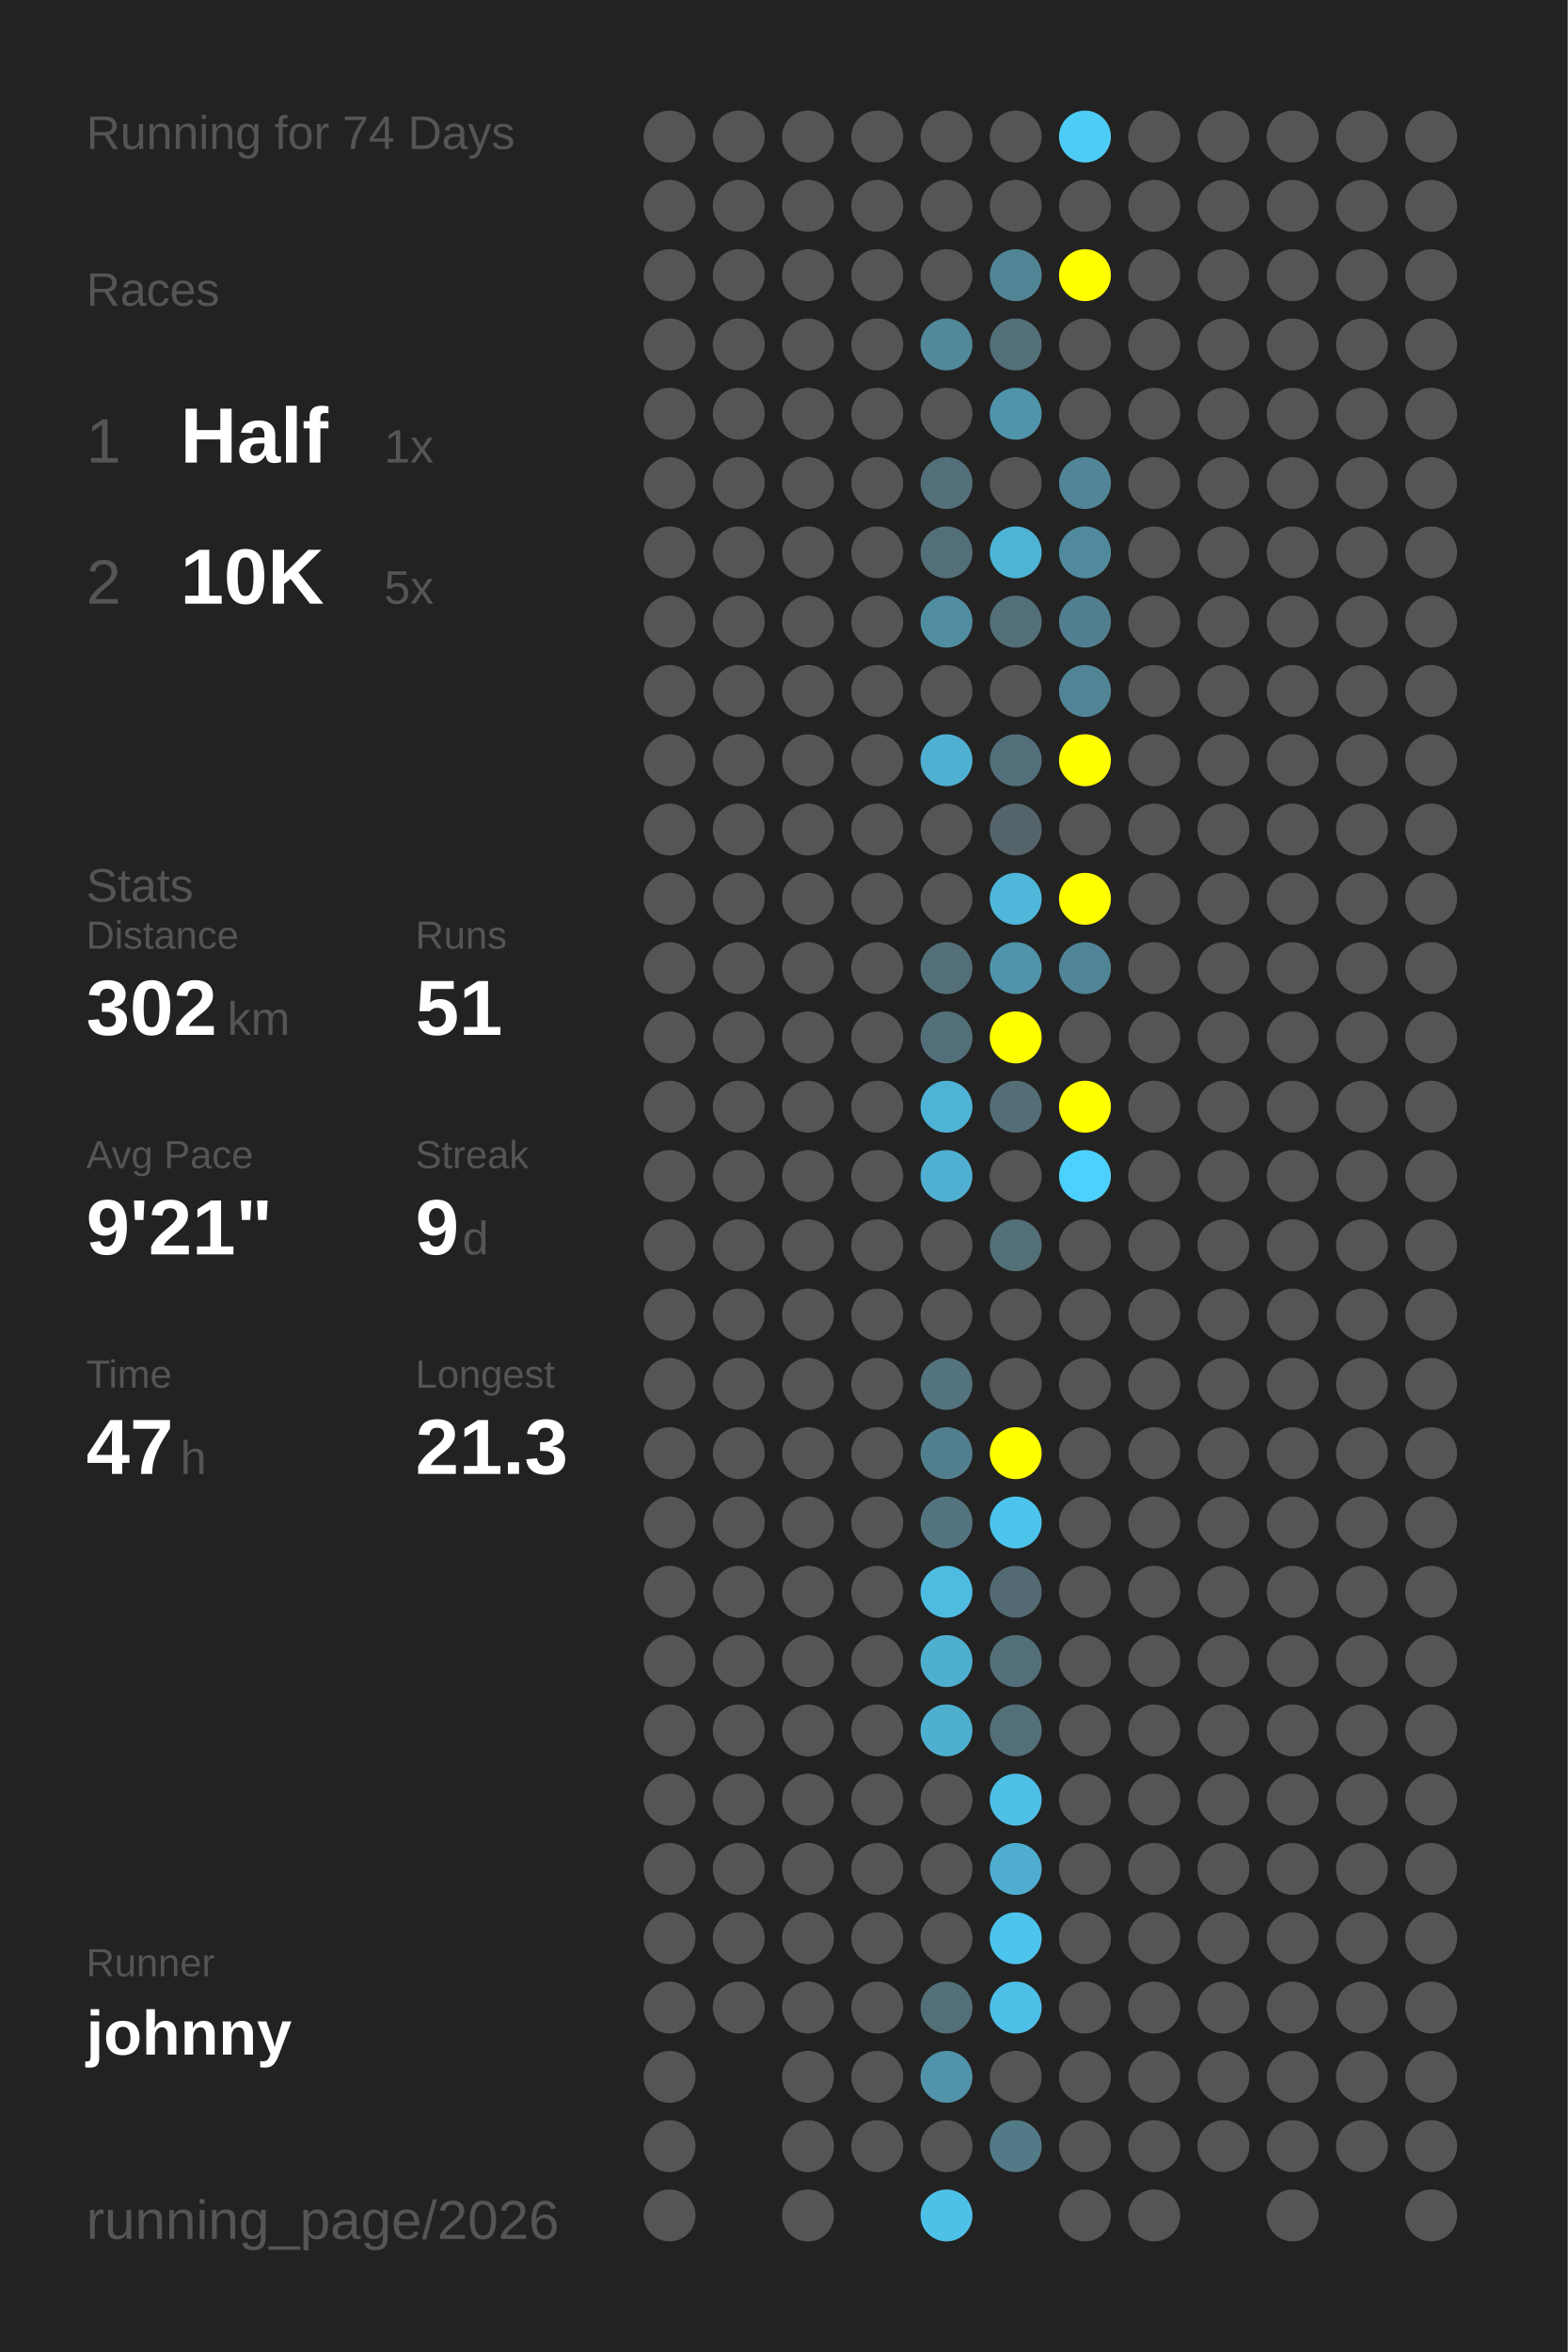
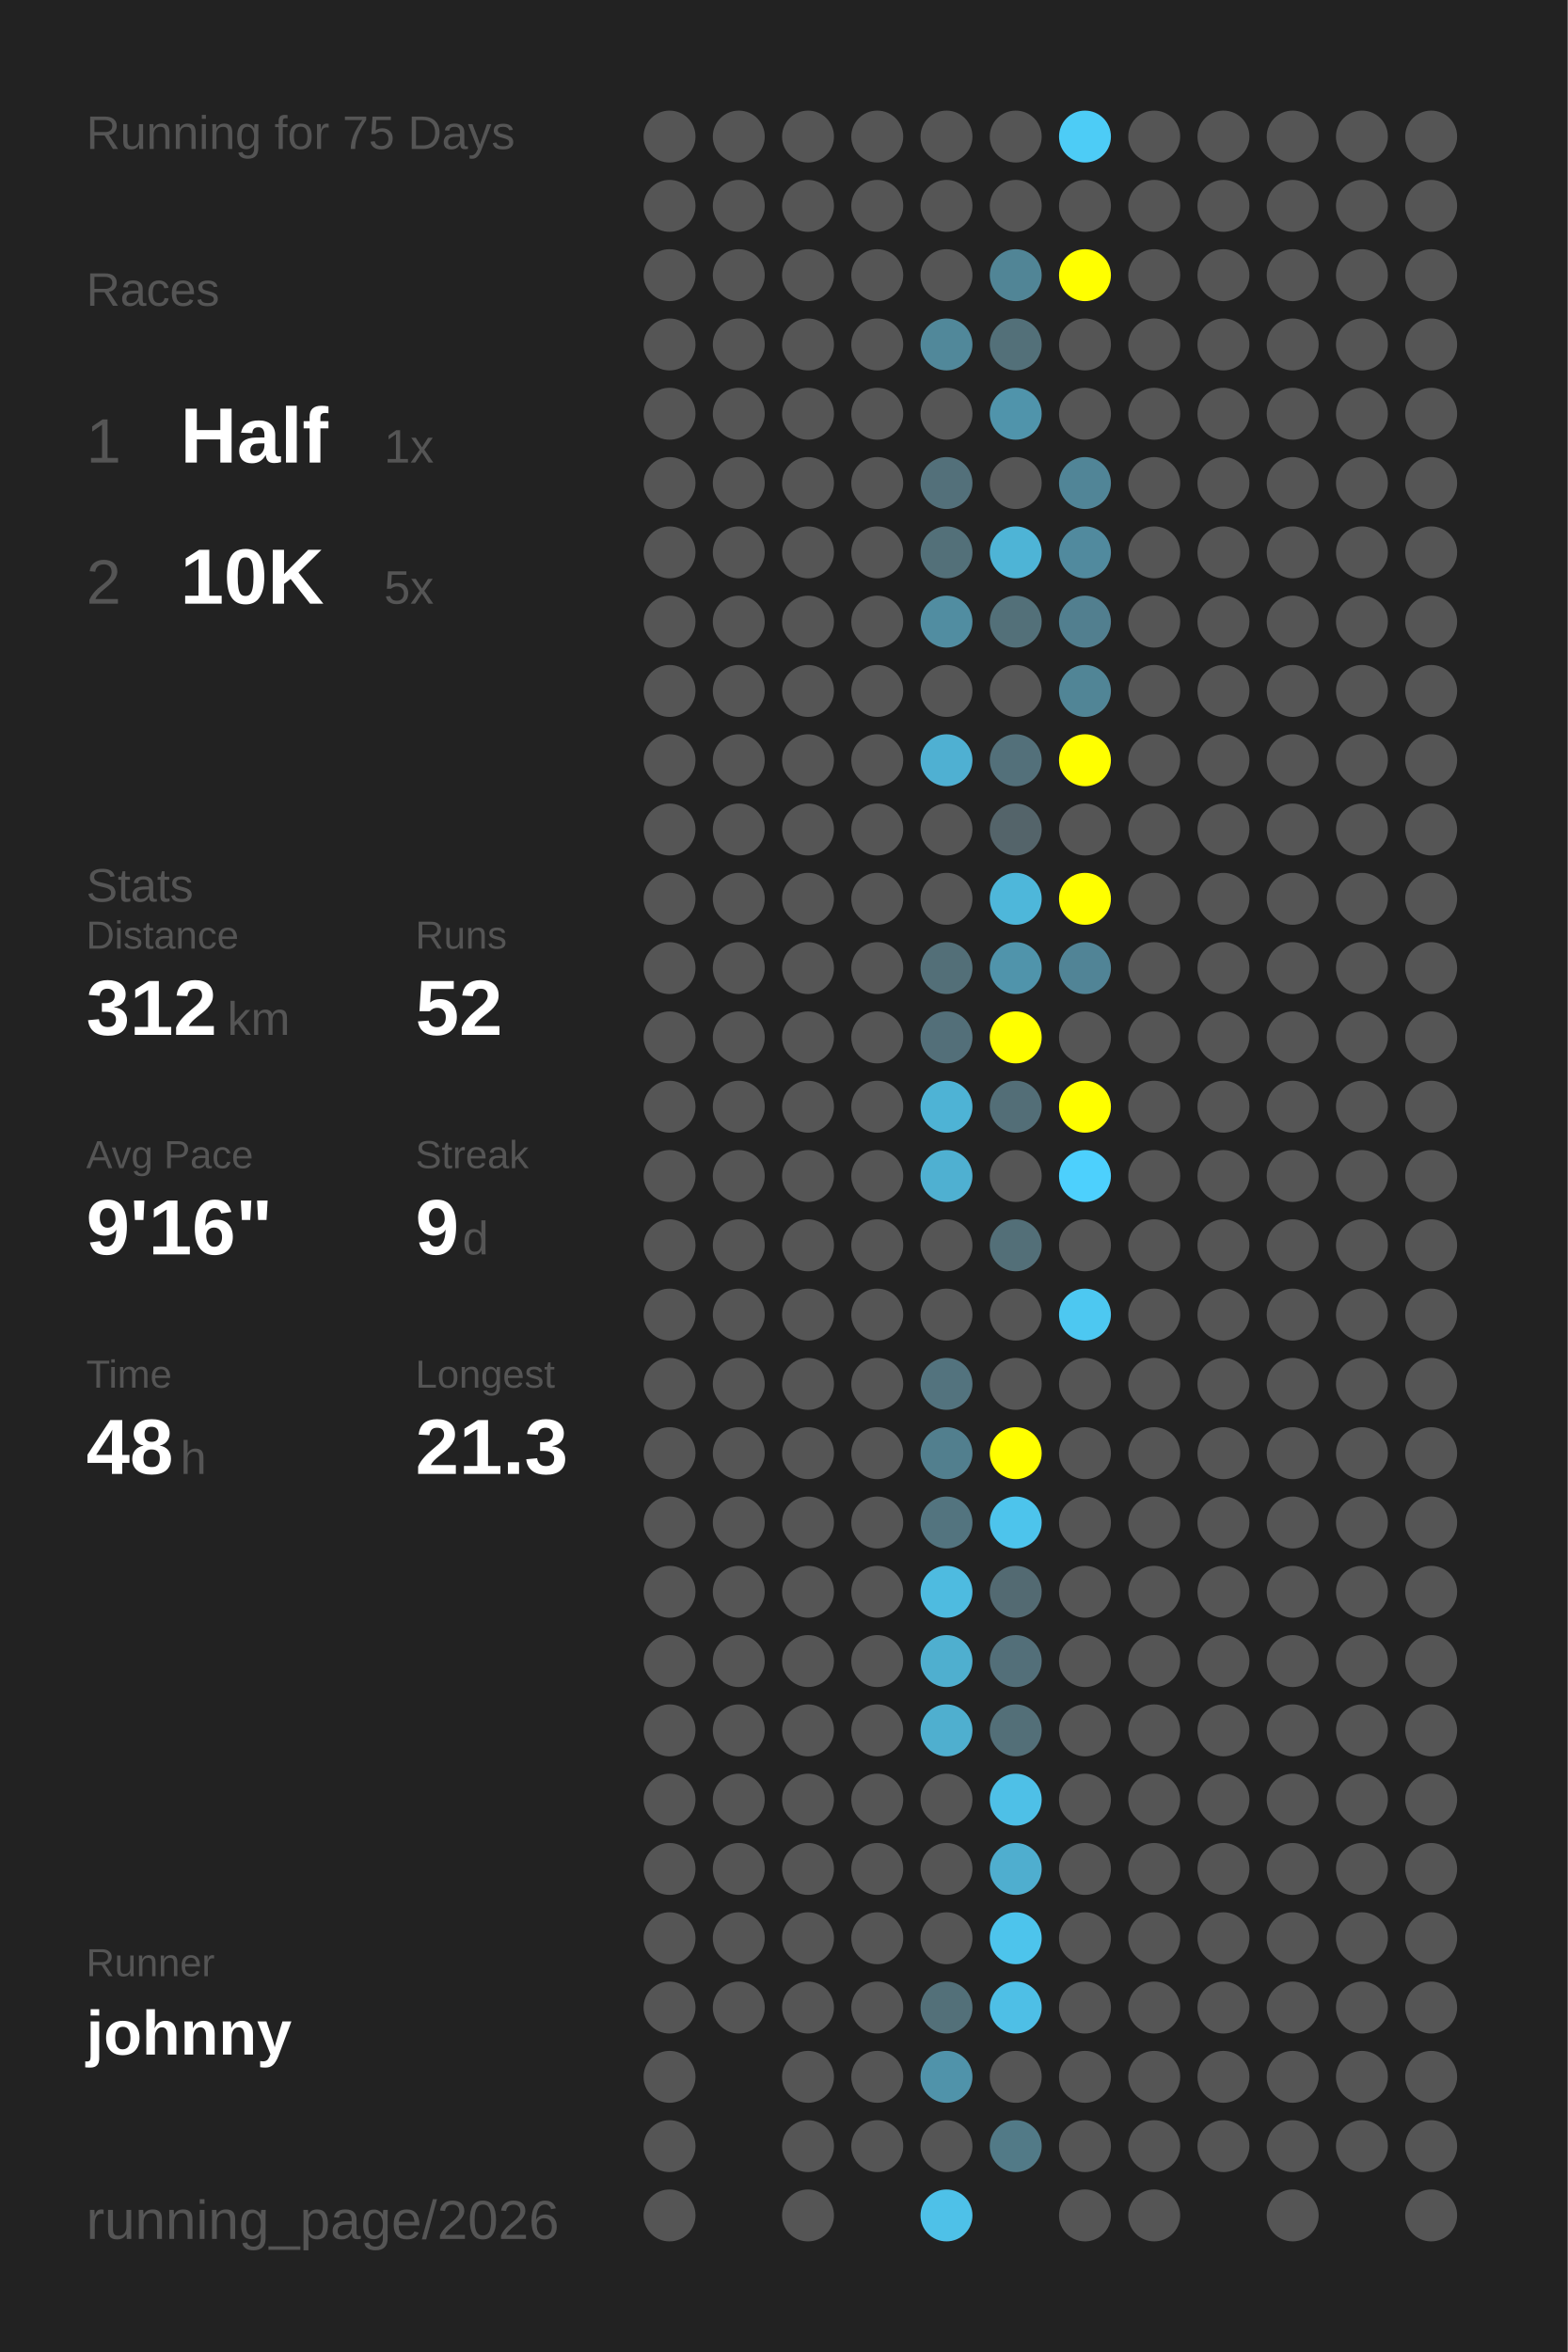
<svg xmlns="http://www.w3.org/2000/svg" baseProfile="full" height="300mm" version="1.1" viewBox="0,0,200,300" width="200mm">
  <defs />
  <rect fill="#222222" height="300" width="200" x="0" y="0" />
-   <text fill="#555555" style="font-size:6px; font-family:Arial;" x="11" y="19">Running for 74 Days</text>
+   <text fill="#555555" style="font-size:6px; font-family:Arial;" x="11" y="19">Running for 75 Days</text>
  <text fill="#555555" style="font-size:6px; font-family:Arial;" x="11" y="39">Races</text>
  <text fill="#555555" style="font-size:8px; font-family:Arial;" x="11" y="59">1</text>
  <text fill="#FFFFFF" style="font-size:10px; font-family:Arial; font-weight:bold;" x="23" y="59">Half</text>
  <text fill="#555555" style="font-size:6px; font-family:Arial;" x="49" y="59">1x</text>
  <text fill="#555555" style="font-size:8px; font-family:Arial;" x="11" y="77">2</text>
  <text fill="#FFFFFF" style="font-size:10px; font-family:Arial; font-weight:bold;" x="23" y="77">10K</text>
  <text fill="#555555" style="font-size:6px; font-family:Arial;" x="49" y="77">5x</text>
  <text fill="#555555" style="font-size:6px; font-family:Arial;" x="11" y="115">Stats</text>
  <text fill="#555555" style="font-size:5px; font-family:Arial;" x="11" y="121">Distance</text>
-   <text fill="#FFFFFF" style="font-size:10px; font-family:Arial; font-weight:bold;" x="11" y="132">302</text>
+   <text fill="#FFFFFF" style="font-size:10px; font-family:Arial; font-weight:bold;" x="11" y="132">312</text>
  <text fill="#555555" style="font-size:6px; font-family:Arial;" x="29" y="132">km</text>
  <text fill="#555555" style="font-size:5px; font-family:Arial;" x="53" y="121">Runs</text>
-   <text fill="#FFFFFF" style="font-size:10px; font-family:Arial; font-weight:bold;" x="53" y="132">51</text>
+   <text fill="#FFFFFF" style="font-size:10px; font-family:Arial; font-weight:bold;" x="53" y="132">52</text>
  <text fill="#555555" style="font-size:5px; font-family:Arial;" x="11" y="149">Avg Pace</text>
-   <text fill="#FFFFFF" style="font-size:10px; font-family:Arial; font-weight:bold;" x="11" y="160">9'21"</text>
+   <text fill="#FFFFFF" style="font-size:10px; font-family:Arial; font-weight:bold;" x="11" y="160">9'16"</text>
  <text fill="#555555" style="font-size:5px; font-family:Arial;" x="53" y="149">Streak</text>
  <text fill="#FFFFFF" style="font-size:10px; font-family:Arial; font-weight:bold;" x="53" y="160">9</text>
  <text fill="#555555" style="font-size:6px; font-family:Arial;" x="59" y="160">d</text>
  <text fill="#555555" style="font-size:5px; font-family:Arial;" x="11" y="177">Time</text>
-   <text fill="#FFFFFF" style="font-size:10px; font-family:Arial; font-weight:bold;" x="11" y="188">47</text>
+   <text fill="#FFFFFF" style="font-size:10px; font-family:Arial; font-weight:bold;" x="11" y="188">48</text>
  <text fill="#555555" style="font-size:6px; font-family:Arial;" x="23" y="188">h</text>
  <text fill="#555555" style="font-size:5px; font-family:Arial;" x="53" y="177">Longest</text>
  <text fill="#FFFFFF" style="font-size:10px; font-family:Arial; font-weight:bold;" x="53" y="188">21.3</text>
  <text fill="#555555" style="font-size:5px; font-family:Arial;" x="11" y="252.065">Runner</text>
  <text fill="#FFFFFF" style="font-size:8px; font-family:Arial; font-weight:bold;" x="11" y="262.065">johnny</text>
  <text fill="#555555" style="font-size:7px; font-family:Arial;" x="11" y="285.581">running_page/2026</text>
  <circle cx="85.417" cy="17.419" fill="#555555" r="3.312" />
  <circle cx="85.417" cy="26.258" fill="#555555" r="3.312" />
  <circle cx="85.417" cy="35.097" fill="#555555" r="3.312" />
  <circle cx="85.417" cy="43.935" fill="#555555" r="3.312" />
  <circle cx="85.417" cy="52.774" fill="#555555" r="3.312" />
  <circle cx="85.417" cy="61.613" fill="#555555" r="3.312" />
  <circle cx="85.417" cy="70.452" fill="#555555" r="3.312" />
  <circle cx="85.417" cy="79.29" fill="#555555" r="3.312" />
  <circle cx="85.417" cy="88.129" fill="#555555" r="3.312" />
  <circle cx="85.417" cy="96.968" fill="#555555" r="3.312" />
  <circle cx="85.417" cy="105.806" fill="#555555" r="3.312" />
  <circle cx="85.417" cy="114.645" fill="#555555" r="3.312" />
  <circle cx="85.417" cy="123.484" fill="#555555" r="3.312" />
  <circle cx="85.417" cy="132.323" fill="#555555" r="3.312" />
  <circle cx="85.417" cy="141.161" fill="#555555" r="3.312" />
  <circle cx="85.417" cy="150" fill="#555555" r="3.312" />
  <circle cx="85.417" cy="158.839" fill="#555555" r="3.312" />
  <circle cx="85.417" cy="167.677" fill="#555555" r="3.312" />
  <circle cx="85.417" cy="176.516" fill="#555555" r="3.312" />
  <circle cx="85.417" cy="185.355" fill="#555555" r="3.312" />
  <circle cx="85.417" cy="194.194" fill="#555555" r="3.312" />
  <circle cx="85.417" cy="203.032" fill="#555555" r="3.312" />
  <circle cx="85.417" cy="211.871" fill="#555555" r="3.312" />
  <circle cx="85.417" cy="220.71" fill="#555555" r="3.312" />
  <circle cx="85.417" cy="229.548" fill="#555555" r="3.312" />
  <circle cx="85.417" cy="238.387" fill="#555555" r="3.312" />
  <circle cx="85.417" cy="247.226" fill="#555555" r="3.312" />
  <circle cx="85.417" cy="256.065" fill="#555555" r="3.312" />
  <circle cx="85.417" cy="264.903" fill="#555555" r="3.312" />
  <circle cx="85.417" cy="273.742" fill="#555555" r="3.312" />
  <circle cx="85.417" cy="282.581" fill="#555555" r="3.312" />
  <circle cx="94.25" cy="17.419" fill="#555555" r="3.312" />
  <circle cx="94.25" cy="26.258" fill="#555555" r="3.312" />
  <circle cx="94.25" cy="35.097" fill="#555555" r="3.312" />
  <circle cx="94.25" cy="43.935" fill="#555555" r="3.312" />
  <circle cx="94.25" cy="52.774" fill="#555555" r="3.312" />
  <circle cx="94.25" cy="61.613" fill="#555555" r="3.312" />
  <circle cx="94.25" cy="70.452" fill="#555555" r="3.312" />
  <circle cx="94.25" cy="79.29" fill="#555555" r="3.312" />
  <circle cx="94.25" cy="88.129" fill="#555555" r="3.312" />
  <circle cx="94.25" cy="96.968" fill="#555555" r="3.312" />
  <circle cx="94.25" cy="105.806" fill="#555555" r="3.312" />
  <circle cx="94.25" cy="114.645" fill="#555555" r="3.312" />
  <circle cx="94.25" cy="123.484" fill="#555555" r="3.312" />
  <circle cx="94.25" cy="132.323" fill="#555555" r="3.312" />
  <circle cx="94.25" cy="141.161" fill="#555555" r="3.312" />
  <circle cx="94.25" cy="150" fill="#555555" r="3.312" />
  <circle cx="94.25" cy="158.839" fill="#555555" r="3.312" />
  <circle cx="94.25" cy="167.677" fill="#555555" r="3.312" />
  <circle cx="94.25" cy="176.516" fill="#555555" r="3.312" />
  <circle cx="94.25" cy="185.355" fill="#555555" r="3.312" />
  <circle cx="94.25" cy="194.194" fill="#555555" r="3.312" />
  <circle cx="94.25" cy="203.032" fill="#555555" r="3.312" />
  <circle cx="94.25" cy="211.871" fill="#555555" r="3.312" />
  <circle cx="94.25" cy="220.71" fill="#555555" r="3.312" />
  <circle cx="94.25" cy="229.548" fill="#555555" r="3.312" />
  <circle cx="94.25" cy="238.387" fill="#555555" r="3.312" />
  <circle cx="94.25" cy="247.226" fill="#555555" r="3.312" />
  <circle cx="94.25" cy="256.065" fill="#555555" r="3.312" />
  <circle cx="103.083" cy="17.419" fill="#555555" r="3.312" />
  <circle cx="103.083" cy="26.258" fill="#555555" r="3.312" />
  <circle cx="103.083" cy="35.097" fill="#555555" r="3.312" />
  <circle cx="103.083" cy="43.935" fill="#555555" r="3.312" />
  <circle cx="103.083" cy="52.774" fill="#555555" r="3.312" />
  <circle cx="103.083" cy="61.613" fill="#555555" r="3.312" />
  <circle cx="103.083" cy="70.452" fill="#555555" r="3.312" />
  <circle cx="103.083" cy="79.29" fill="#555555" r="3.312" />
  <circle cx="103.083" cy="88.129" fill="#555555" r="3.312" />
  <circle cx="103.083" cy="96.968" fill="#555555" r="3.312" />
  <circle cx="103.083" cy="105.806" fill="#555555" r="3.312" />
  <circle cx="103.083" cy="114.645" fill="#555555" r="3.312" />
  <circle cx="103.083" cy="123.484" fill="#555555" r="3.312" />
  <circle cx="103.083" cy="132.323" fill="#555555" r="3.312" />
  <circle cx="103.083" cy="141.161" fill="#555555" r="3.312" />
  <circle cx="103.083" cy="150" fill="#555555" r="3.312" />
  <circle cx="103.083" cy="158.839" fill="#555555" r="3.312" />
  <circle cx="103.083" cy="167.677" fill="#555555" r="3.312" />
  <circle cx="103.083" cy="176.516" fill="#555555" r="3.312" />
  <circle cx="103.083" cy="185.355" fill="#555555" r="3.312" />
  <circle cx="103.083" cy="194.194" fill="#555555" r="3.312" />
  <circle cx="103.083" cy="203.032" fill="#555555" r="3.312" />
  <circle cx="103.083" cy="211.871" fill="#555555" r="3.312" />
  <circle cx="103.083" cy="220.71" fill="#555555" r="3.312" />
  <circle cx="103.083" cy="229.548" fill="#555555" r="3.312" />
  <circle cx="103.083" cy="238.387" fill="#555555" r="3.312" />
  <circle cx="103.083" cy="247.226" fill="#555555" r="3.312" />
  <circle cx="103.083" cy="256.065" fill="#555555" r="3.312" />
  <circle cx="103.083" cy="264.903" fill="#555555" r="3.312" />
  <circle cx="103.083" cy="273.742" fill="#555555" r="3.312" />
  <circle cx="103.083" cy="282.581" fill="#555555" r="3.312" />
  <circle cx="111.917" cy="17.419" fill="#555555" r="3.312" />
  <circle cx="111.917" cy="26.258" fill="#555555" r="3.312" />
  <circle cx="111.917" cy="35.097" fill="#555555" r="3.312" />
  <circle cx="111.917" cy="43.935" fill="#555555" r="3.312" />
  <circle cx="111.917" cy="52.774" fill="#555555" r="3.312" />
  <circle cx="111.917" cy="61.613" fill="#555555" r="3.312" />
  <circle cx="111.917" cy="70.452" fill="#555555" r="3.312" />
  <circle cx="111.917" cy="79.29" fill="#555555" r="3.312" />
  <circle cx="111.917" cy="88.129" fill="#555555" r="3.312" />
  <circle cx="111.917" cy="96.968" fill="#555555" r="3.312" />
  <circle cx="111.917" cy="105.806" fill="#555555" r="3.312" />
  <circle cx="111.917" cy="114.645" fill="#555555" r="3.312" />
  <circle cx="111.917" cy="123.484" fill="#555555" r="3.312" />
  <circle cx="111.917" cy="132.323" fill="#555555" r="3.312" />
  <circle cx="111.917" cy="141.161" fill="#555555" r="3.312" />
  <circle cx="111.917" cy="150" fill="#555555" r="3.312" />
  <circle cx="111.917" cy="158.839" fill="#555555" r="3.312" />
  <circle cx="111.917" cy="167.677" fill="#555555" r="3.312" />
  <circle cx="111.917" cy="176.516" fill="#555555" r="3.312" />
  <circle cx="111.917" cy="185.355" fill="#555555" r="3.312" />
  <circle cx="111.917" cy="194.194" fill="#555555" r="3.312" />
  <circle cx="111.917" cy="203.032" fill="#555555" r="3.312" />
  <circle cx="111.917" cy="211.871" fill="#555555" r="3.312" />
  <circle cx="111.917" cy="220.71" fill="#555555" r="3.312" />
  <circle cx="111.917" cy="229.548" fill="#555555" r="3.312" />
  <circle cx="111.917" cy="238.387" fill="#555555" r="3.312" />
  <circle cx="111.917" cy="247.226" fill="#555555" r="3.312" />
  <circle cx="111.917" cy="256.065" fill="#555555" r="3.312" />
  <circle cx="111.917" cy="264.903" fill="#555555" r="3.312" />
  <circle cx="111.917" cy="273.742" fill="#555555" r="3.312" />
  <circle cx="120.75" cy="17.419" fill="#555555" r="3.312" />
  <circle cx="120.75" cy="26.258" fill="#555555" r="3.312" />
  <circle cx="120.75" cy="35.097" fill="#555555" r="3.312" />
  <circle cx="120.75" cy="43.935" fill="#51889a" r="3.312" />
  <circle cx="120.75" cy="52.774" fill="#555555" r="3.312" />
  <circle cx="120.75" cy="61.613" fill="#53707a" r="3.312" />
  <circle cx="120.75" cy="70.452" fill="#537079" r="3.312" />
  <circle cx="120.75" cy="79.29" fill="#518da1" r="3.312" />
  <circle cx="120.75" cy="88.129" fill="#555555" r="3.312" />
  <circle cx="120.75" cy="96.968" fill="#4fb0d2" r="3.312" />
  <circle cx="120.75" cy="105.806" fill="#555555" r="3.312" />
  <circle cx="120.75" cy="114.645" fill="#555555" r="3.312" />
  <circle cx="120.75" cy="123.484" fill="#536f78" r="3.312" />
  <circle cx="120.75" cy="132.323" fill="#536f79" r="3.312" />
  <circle cx="120.75" cy="141.161" fill="#4eb3d5" r="3.312" />
  <circle cx="120.75" cy="150" fill="#4fb0d1" r="3.312" />
  <circle cx="120.75" cy="158.839" fill="#555555" r="3.312" />
  <circle cx="120.75" cy="167.677" fill="#555555" r="3.312" />
  <circle cx="120.75" cy="176.516" fill="#53737e" r="3.312" />
  <circle cx="120.75" cy="185.355" fill="#527f8e" r="3.312" />
  <circle cx="120.75" cy="194.194" fill="#53747f" r="3.312" />
  <circle cx="120.75" cy="203.032" fill="#4ebbe0" r="3.312" />
  <circle cx="120.75" cy="211.871" fill="#4fafcf" r="3.312" />
  <circle cx="120.75" cy="220.71" fill="#4fafcf" r="3.312" />
  <circle cx="120.75" cy="229.548" fill="#555555" r="3.312" />
  <circle cx="120.75" cy="238.387" fill="#555555" r="3.312" />
  <circle cx="120.75" cy="247.226" fill="#555555" r="3.312" />
  <circle cx="120.75" cy="256.065" fill="#537079" r="3.312" />
  <circle cx="120.75" cy="264.903" fill="#5093aa" r="3.312" />
  <circle cx="120.75" cy="273.742" fill="#555555" r="3.312" />
  <circle cx="120.75" cy="282.581" fill="#4ec1e8" r="3.312" />
  <circle cx="129.583" cy="17.419" fill="#555555" r="3.312" />
  <circle cx="129.583" cy="26.258" fill="#555555" r="3.312" />
  <circle cx="129.583" cy="35.097" fill="#518596" r="3.312" />
  <circle cx="129.583" cy="43.935" fill="#537079" r="3.312" />
  <circle cx="129.583" cy="52.774" fill="#5094ab" r="3.312" />
  <circle cx="129.583" cy="61.613" fill="#555555" r="3.312" />
  <circle cx="129.583" cy="70.452" fill="#4eb4d6" r="3.312" />
  <circle cx="129.583" cy="79.29" fill="#537079" r="3.312" />
  <circle cx="129.583" cy="88.129" fill="#555555" r="3.312" />
  <circle cx="129.583" cy="96.968" fill="#53707a" r="3.312" />
  <circle cx="129.583" cy="105.806" fill="#54646a" r="3.312" />
  <circle cx="129.583" cy="114.645" fill="#4eb7da" r="3.312" />
  <circle cx="129.583" cy="123.484" fill="#5094ab" r="3.312" />
  <circle cx="129.583" cy="132.323" fill="#FFFF00" r="3.312" />
  <circle cx="129.583" cy="141.161" fill="#536e77" r="3.312" />
  <circle cx="129.583" cy="150" fill="#555555" r="3.312" />
  <circle cx="129.583" cy="158.839" fill="#536f78" r="3.312" />
  <circle cx="129.583" cy="167.677" fill="#555555" r="3.312" />
  <circle cx="129.583" cy="176.516" fill="#555555" r="3.312" />
  <circle cx="129.583" cy="185.355" fill="#FFFF00" r="3.312" />
  <circle cx="129.583" cy="194.194" fill="#4dc4ec" r="3.312" />
  <circle cx="129.583" cy="203.032" fill="#536a72" r="3.312" />
  <circle cx="129.583" cy="211.871" fill="#536f79" r="3.312" />
  <circle cx="129.583" cy="220.71" fill="#536f78" r="3.312" />
  <circle cx="129.583" cy="229.548" fill="#4ec0e7" r="3.312" />
  <circle cx="129.583" cy="238.387" fill="#4faecf" r="3.312" />
  <circle cx="129.583" cy="247.226" fill="#4dc4ec" r="3.312" />
  <circle cx="129.583" cy="256.065" fill="#4ebfe6" r="3.312" />
  <circle cx="129.583" cy="264.903" fill="#555555" r="3.312" />
  <circle cx="129.583" cy="273.742" fill="#527a87" r="3.312" />
  <circle cx="138.417" cy="17.419" fill="#4dccf6" r="3.312" />
  <circle cx="138.417" cy="26.258" fill="#555555" r="3.312" />
  <circle cx="138.417" cy="35.097" fill="#FFFF00" r="3.312" />
  <circle cx="138.417" cy="43.935" fill="#555555" r="3.312" />
  <circle cx="138.417" cy="52.774" fill="#555555" r="3.312" />
  <circle cx="138.417" cy="61.613" fill="#518597" r="3.312" />
  <circle cx="138.417" cy="70.452" fill="#518a9e" r="3.312" />
  <circle cx="138.417" cy="79.29" fill="#527f8f" r="3.312" />
  <circle cx="138.417" cy="88.129" fill="#518596" r="3.312" />
  <circle cx="138.417" cy="96.968" fill="#FFFF00" r="3.312" />
  <circle cx="138.417" cy="105.806" fill="#555555" r="3.312" />
  <circle cx="138.417" cy="114.645" fill="#FFFF00" r="3.312" />
  <circle cx="138.417" cy="123.484" fill="#518496" r="3.312" />
  <circle cx="138.417" cy="132.323" fill="#555555" r="3.312" />
  <circle cx="138.417" cy="141.161" fill="#FFFF00" r="3.312" />
  <circle cx="138.417" cy="150" fill="#4dd0fd" r="3.312" />
  <circle cx="138.417" cy="158.839" fill="#555555" r="3.312" />
-   <circle cx="138.417" cy="167.677" fill="#555555" r="3.312" />
+   <circle cx="138.417" cy="167.677" fill="#4dc8f1" r="3.312" />
  <circle cx="138.417" cy="176.516" fill="#555555" r="3.312" />
  <circle cx="138.417" cy="185.355" fill="#555555" r="3.312" />
  <circle cx="138.417" cy="194.194" fill="#555555" r="3.312" />
  <circle cx="138.417" cy="203.032" fill="#555555" r="3.312" />
  <circle cx="138.417" cy="211.871" fill="#555555" r="3.312" />
  <circle cx="138.417" cy="220.71" fill="#555555" r="3.312" />
  <circle cx="138.417" cy="229.548" fill="#555555" r="3.312" />
  <circle cx="138.417" cy="238.387" fill="#555555" r="3.312" />
  <circle cx="138.417" cy="247.226" fill="#555555" r="3.312" />
  <circle cx="138.417" cy="256.065" fill="#555555" r="3.312" />
  <circle cx="138.417" cy="264.903" fill="#555555" r="3.312" />
  <circle cx="138.417" cy="273.742" fill="#555555" r="3.312" />
  <circle cx="138.417" cy="282.581" fill="#555555" r="3.312" />
  <circle cx="147.25" cy="17.419" fill="#555555" r="3.312" />
  <circle cx="147.25" cy="26.258" fill="#555555" r="3.312" />
  <circle cx="147.25" cy="35.097" fill="#555555" r="3.312" />
  <circle cx="147.25" cy="43.935" fill="#555555" r="3.312" />
  <circle cx="147.25" cy="52.774" fill="#555555" r="3.312" />
  <circle cx="147.25" cy="61.613" fill="#555555" r="3.312" />
  <circle cx="147.25" cy="70.452" fill="#555555" r="3.312" />
  <circle cx="147.25" cy="79.29" fill="#555555" r="3.312" />
  <circle cx="147.25" cy="88.129" fill="#555555" r="3.312" />
  <circle cx="147.25" cy="96.968" fill="#555555" r="3.312" />
  <circle cx="147.25" cy="105.806" fill="#555555" r="3.312" />
  <circle cx="147.25" cy="114.645" fill="#555555" r="3.312" />
  <circle cx="147.25" cy="123.484" fill="#555555" r="3.312" />
  <circle cx="147.25" cy="132.323" fill="#555555" r="3.312" />
  <circle cx="147.25" cy="141.161" fill="#555555" r="3.312" />
  <circle cx="147.25" cy="150" fill="#555555" r="3.312" />
  <circle cx="147.25" cy="158.839" fill="#555555" r="3.312" />
  <circle cx="147.25" cy="167.677" fill="#555555" r="3.312" />
  <circle cx="147.25" cy="176.516" fill="#555555" r="3.312" />
  <circle cx="147.25" cy="185.355" fill="#555555" r="3.312" />
  <circle cx="147.25" cy="194.194" fill="#555555" r="3.312" />
  <circle cx="147.25" cy="203.032" fill="#555555" r="3.312" />
  <circle cx="147.25" cy="211.871" fill="#555555" r="3.312" />
  <circle cx="147.25" cy="220.71" fill="#555555" r="3.312" />
  <circle cx="147.25" cy="229.548" fill="#555555" r="3.312" />
  <circle cx="147.25" cy="238.387" fill="#555555" r="3.312" />
  <circle cx="147.25" cy="247.226" fill="#555555" r="3.312" />
  <circle cx="147.25" cy="256.065" fill="#555555" r="3.312" />
  <circle cx="147.25" cy="264.903" fill="#555555" r="3.312" />
  <circle cx="147.25" cy="273.742" fill="#555555" r="3.312" />
  <circle cx="147.25" cy="282.581" fill="#555555" r="3.312" />
  <circle cx="156.083" cy="17.419" fill="#555555" r="3.312" />
  <circle cx="156.083" cy="26.258" fill="#555555" r="3.312" />
  <circle cx="156.083" cy="35.097" fill="#555555" r="3.312" />
  <circle cx="156.083" cy="43.935" fill="#555555" r="3.312" />
  <circle cx="156.083" cy="52.774" fill="#555555" r="3.312" />
  <circle cx="156.083" cy="61.613" fill="#555555" r="3.312" />
  <circle cx="156.083" cy="70.452" fill="#555555" r="3.312" />
  <circle cx="156.083" cy="79.29" fill="#555555" r="3.312" />
  <circle cx="156.083" cy="88.129" fill="#555555" r="3.312" />
  <circle cx="156.083" cy="96.968" fill="#555555" r="3.312" />
  <circle cx="156.083" cy="105.806" fill="#555555" r="3.312" />
  <circle cx="156.083" cy="114.645" fill="#555555" r="3.312" />
  <circle cx="156.083" cy="123.484" fill="#555555" r="3.312" />
  <circle cx="156.083" cy="132.323" fill="#555555" r="3.312" />
  <circle cx="156.083" cy="141.161" fill="#555555" r="3.312" />
  <circle cx="156.083" cy="150" fill="#555555" r="3.312" />
  <circle cx="156.083" cy="158.839" fill="#555555" r="3.312" />
  <circle cx="156.083" cy="167.677" fill="#555555" r="3.312" />
  <circle cx="156.083" cy="176.516" fill="#555555" r="3.312" />
  <circle cx="156.083" cy="185.355" fill="#555555" r="3.312" />
  <circle cx="156.083" cy="194.194" fill="#555555" r="3.312" />
  <circle cx="156.083" cy="203.032" fill="#555555" r="3.312" />
  <circle cx="156.083" cy="211.871" fill="#555555" r="3.312" />
  <circle cx="156.083" cy="220.71" fill="#555555" r="3.312" />
  <circle cx="156.083" cy="229.548" fill="#555555" r="3.312" />
  <circle cx="156.083" cy="238.387" fill="#555555" r="3.312" />
  <circle cx="156.083" cy="247.226" fill="#555555" r="3.312" />
  <circle cx="156.083" cy="256.065" fill="#555555" r="3.312" />
  <circle cx="156.083" cy="264.903" fill="#555555" r="3.312" />
  <circle cx="156.083" cy="273.742" fill="#555555" r="3.312" />
  <circle cx="164.917" cy="17.419" fill="#555555" r="3.312" />
  <circle cx="164.917" cy="26.258" fill="#555555" r="3.312" />
  <circle cx="164.917" cy="35.097" fill="#555555" r="3.312" />
  <circle cx="164.917" cy="43.935" fill="#555555" r="3.312" />
  <circle cx="164.917" cy="52.774" fill="#555555" r="3.312" />
  <circle cx="164.917" cy="61.613" fill="#555555" r="3.312" />
  <circle cx="164.917" cy="70.452" fill="#555555" r="3.312" />
  <circle cx="164.917" cy="79.29" fill="#555555" r="3.312" />
  <circle cx="164.917" cy="88.129" fill="#555555" r="3.312" />
  <circle cx="164.917" cy="96.968" fill="#555555" r="3.312" />
  <circle cx="164.917" cy="105.806" fill="#555555" r="3.312" />
  <circle cx="164.917" cy="114.645" fill="#555555" r="3.312" />
  <circle cx="164.917" cy="123.484" fill="#555555" r="3.312" />
  <circle cx="164.917" cy="132.323" fill="#555555" r="3.312" />
  <circle cx="164.917" cy="141.161" fill="#555555" r="3.312" />
  <circle cx="164.917" cy="150" fill="#555555" r="3.312" />
  <circle cx="164.917" cy="158.839" fill="#555555" r="3.312" />
  <circle cx="164.917" cy="167.677" fill="#555555" r="3.312" />
  <circle cx="164.917" cy="176.516" fill="#555555" r="3.312" />
  <circle cx="164.917" cy="185.355" fill="#555555" r="3.312" />
  <circle cx="164.917" cy="194.194" fill="#555555" r="3.312" />
  <circle cx="164.917" cy="203.032" fill="#555555" r="3.312" />
  <circle cx="164.917" cy="211.871" fill="#555555" r="3.312" />
  <circle cx="164.917" cy="220.71" fill="#555555" r="3.312" />
  <circle cx="164.917" cy="229.548" fill="#555555" r="3.312" />
  <circle cx="164.917" cy="238.387" fill="#555555" r="3.312" />
  <circle cx="164.917" cy="247.226" fill="#555555" r="3.312" />
  <circle cx="164.917" cy="256.065" fill="#555555" r="3.312" />
  <circle cx="164.917" cy="264.903" fill="#555555" r="3.312" />
  <circle cx="164.917" cy="273.742" fill="#555555" r="3.312" />
  <circle cx="164.917" cy="282.581" fill="#555555" r="3.312" />
  <circle cx="173.75" cy="17.419" fill="#555555" r="3.312" />
  <circle cx="173.75" cy="26.258" fill="#555555" r="3.312" />
  <circle cx="173.75" cy="35.097" fill="#555555" r="3.312" />
  <circle cx="173.75" cy="43.935" fill="#555555" r="3.312" />
  <circle cx="173.75" cy="52.774" fill="#555555" r="3.312" />
  <circle cx="173.75" cy="61.613" fill="#555555" r="3.312" />
  <circle cx="173.75" cy="70.452" fill="#555555" r="3.312" />
  <circle cx="173.75" cy="79.29" fill="#555555" r="3.312" />
  <circle cx="173.75" cy="88.129" fill="#555555" r="3.312" />
  <circle cx="173.75" cy="96.968" fill="#555555" r="3.312" />
  <circle cx="173.75" cy="105.806" fill="#555555" r="3.312" />
  <circle cx="173.75" cy="114.645" fill="#555555" r="3.312" />
  <circle cx="173.75" cy="123.484" fill="#555555" r="3.312" />
  <circle cx="173.75" cy="132.323" fill="#555555" r="3.312" />
  <circle cx="173.75" cy="141.161" fill="#555555" r="3.312" />
  <circle cx="173.75" cy="150" fill="#555555" r="3.312" />
  <circle cx="173.75" cy="158.839" fill="#555555" r="3.312" />
  <circle cx="173.75" cy="167.677" fill="#555555" r="3.312" />
  <circle cx="173.75" cy="176.516" fill="#555555" r="3.312" />
  <circle cx="173.75" cy="185.355" fill="#555555" r="3.312" />
  <circle cx="173.75" cy="194.194" fill="#555555" r="3.312" />
  <circle cx="173.75" cy="203.032" fill="#555555" r="3.312" />
  <circle cx="173.75" cy="211.871" fill="#555555" r="3.312" />
  <circle cx="173.75" cy="220.71" fill="#555555" r="3.312" />
  <circle cx="173.75" cy="229.548" fill="#555555" r="3.312" />
  <circle cx="173.75" cy="238.387" fill="#555555" r="3.312" />
  <circle cx="173.75" cy="247.226" fill="#555555" r="3.312" />
  <circle cx="173.75" cy="256.065" fill="#555555" r="3.312" />
  <circle cx="173.75" cy="264.903" fill="#555555" r="3.312" />
  <circle cx="173.75" cy="273.742" fill="#555555" r="3.312" />
  <circle cx="182.583" cy="17.419" fill="#555555" r="3.312" />
  <circle cx="182.583" cy="26.258" fill="#555555" r="3.312" />
  <circle cx="182.583" cy="35.097" fill="#555555" r="3.312" />
  <circle cx="182.583" cy="43.935" fill="#555555" r="3.312" />
  <circle cx="182.583" cy="52.774" fill="#555555" r="3.312" />
  <circle cx="182.583" cy="61.613" fill="#555555" r="3.312" />
  <circle cx="182.583" cy="70.452" fill="#555555" r="3.312" />
  <circle cx="182.583" cy="79.29" fill="#555555" r="3.312" />
  <circle cx="182.583" cy="88.129" fill="#555555" r="3.312" />
  <circle cx="182.583" cy="96.968" fill="#555555" r="3.312" />
  <circle cx="182.583" cy="105.806" fill="#555555" r="3.312" />
  <circle cx="182.583" cy="114.645" fill="#555555" r="3.312" />
  <circle cx="182.583" cy="123.484" fill="#555555" r="3.312" />
  <circle cx="182.583" cy="132.323" fill="#555555" r="3.312" />
  <circle cx="182.583" cy="141.161" fill="#555555" r="3.312" />
  <circle cx="182.583" cy="150" fill="#555555" r="3.312" />
  <circle cx="182.583" cy="158.839" fill="#555555" r="3.312" />
  <circle cx="182.583" cy="167.677" fill="#555555" r="3.312" />
  <circle cx="182.583" cy="176.516" fill="#555555" r="3.312" />
  <circle cx="182.583" cy="185.355" fill="#555555" r="3.312" />
  <circle cx="182.583" cy="194.194" fill="#555555" r="3.312" />
  <circle cx="182.583" cy="203.032" fill="#555555" r="3.312" />
  <circle cx="182.583" cy="211.871" fill="#555555" r="3.312" />
  <circle cx="182.583" cy="220.71" fill="#555555" r="3.312" />
  <circle cx="182.583" cy="229.548" fill="#555555" r="3.312" />
  <circle cx="182.583" cy="238.387" fill="#555555" r="3.312" />
  <circle cx="182.583" cy="247.226" fill="#555555" r="3.312" />
  <circle cx="182.583" cy="256.065" fill="#555555" r="3.312" />
  <circle cx="182.583" cy="264.903" fill="#555555" r="3.312" />
  <circle cx="182.583" cy="273.742" fill="#555555" r="3.312" />
  <circle cx="182.583" cy="282.581" fill="#555555" r="3.312" />
</svg>
